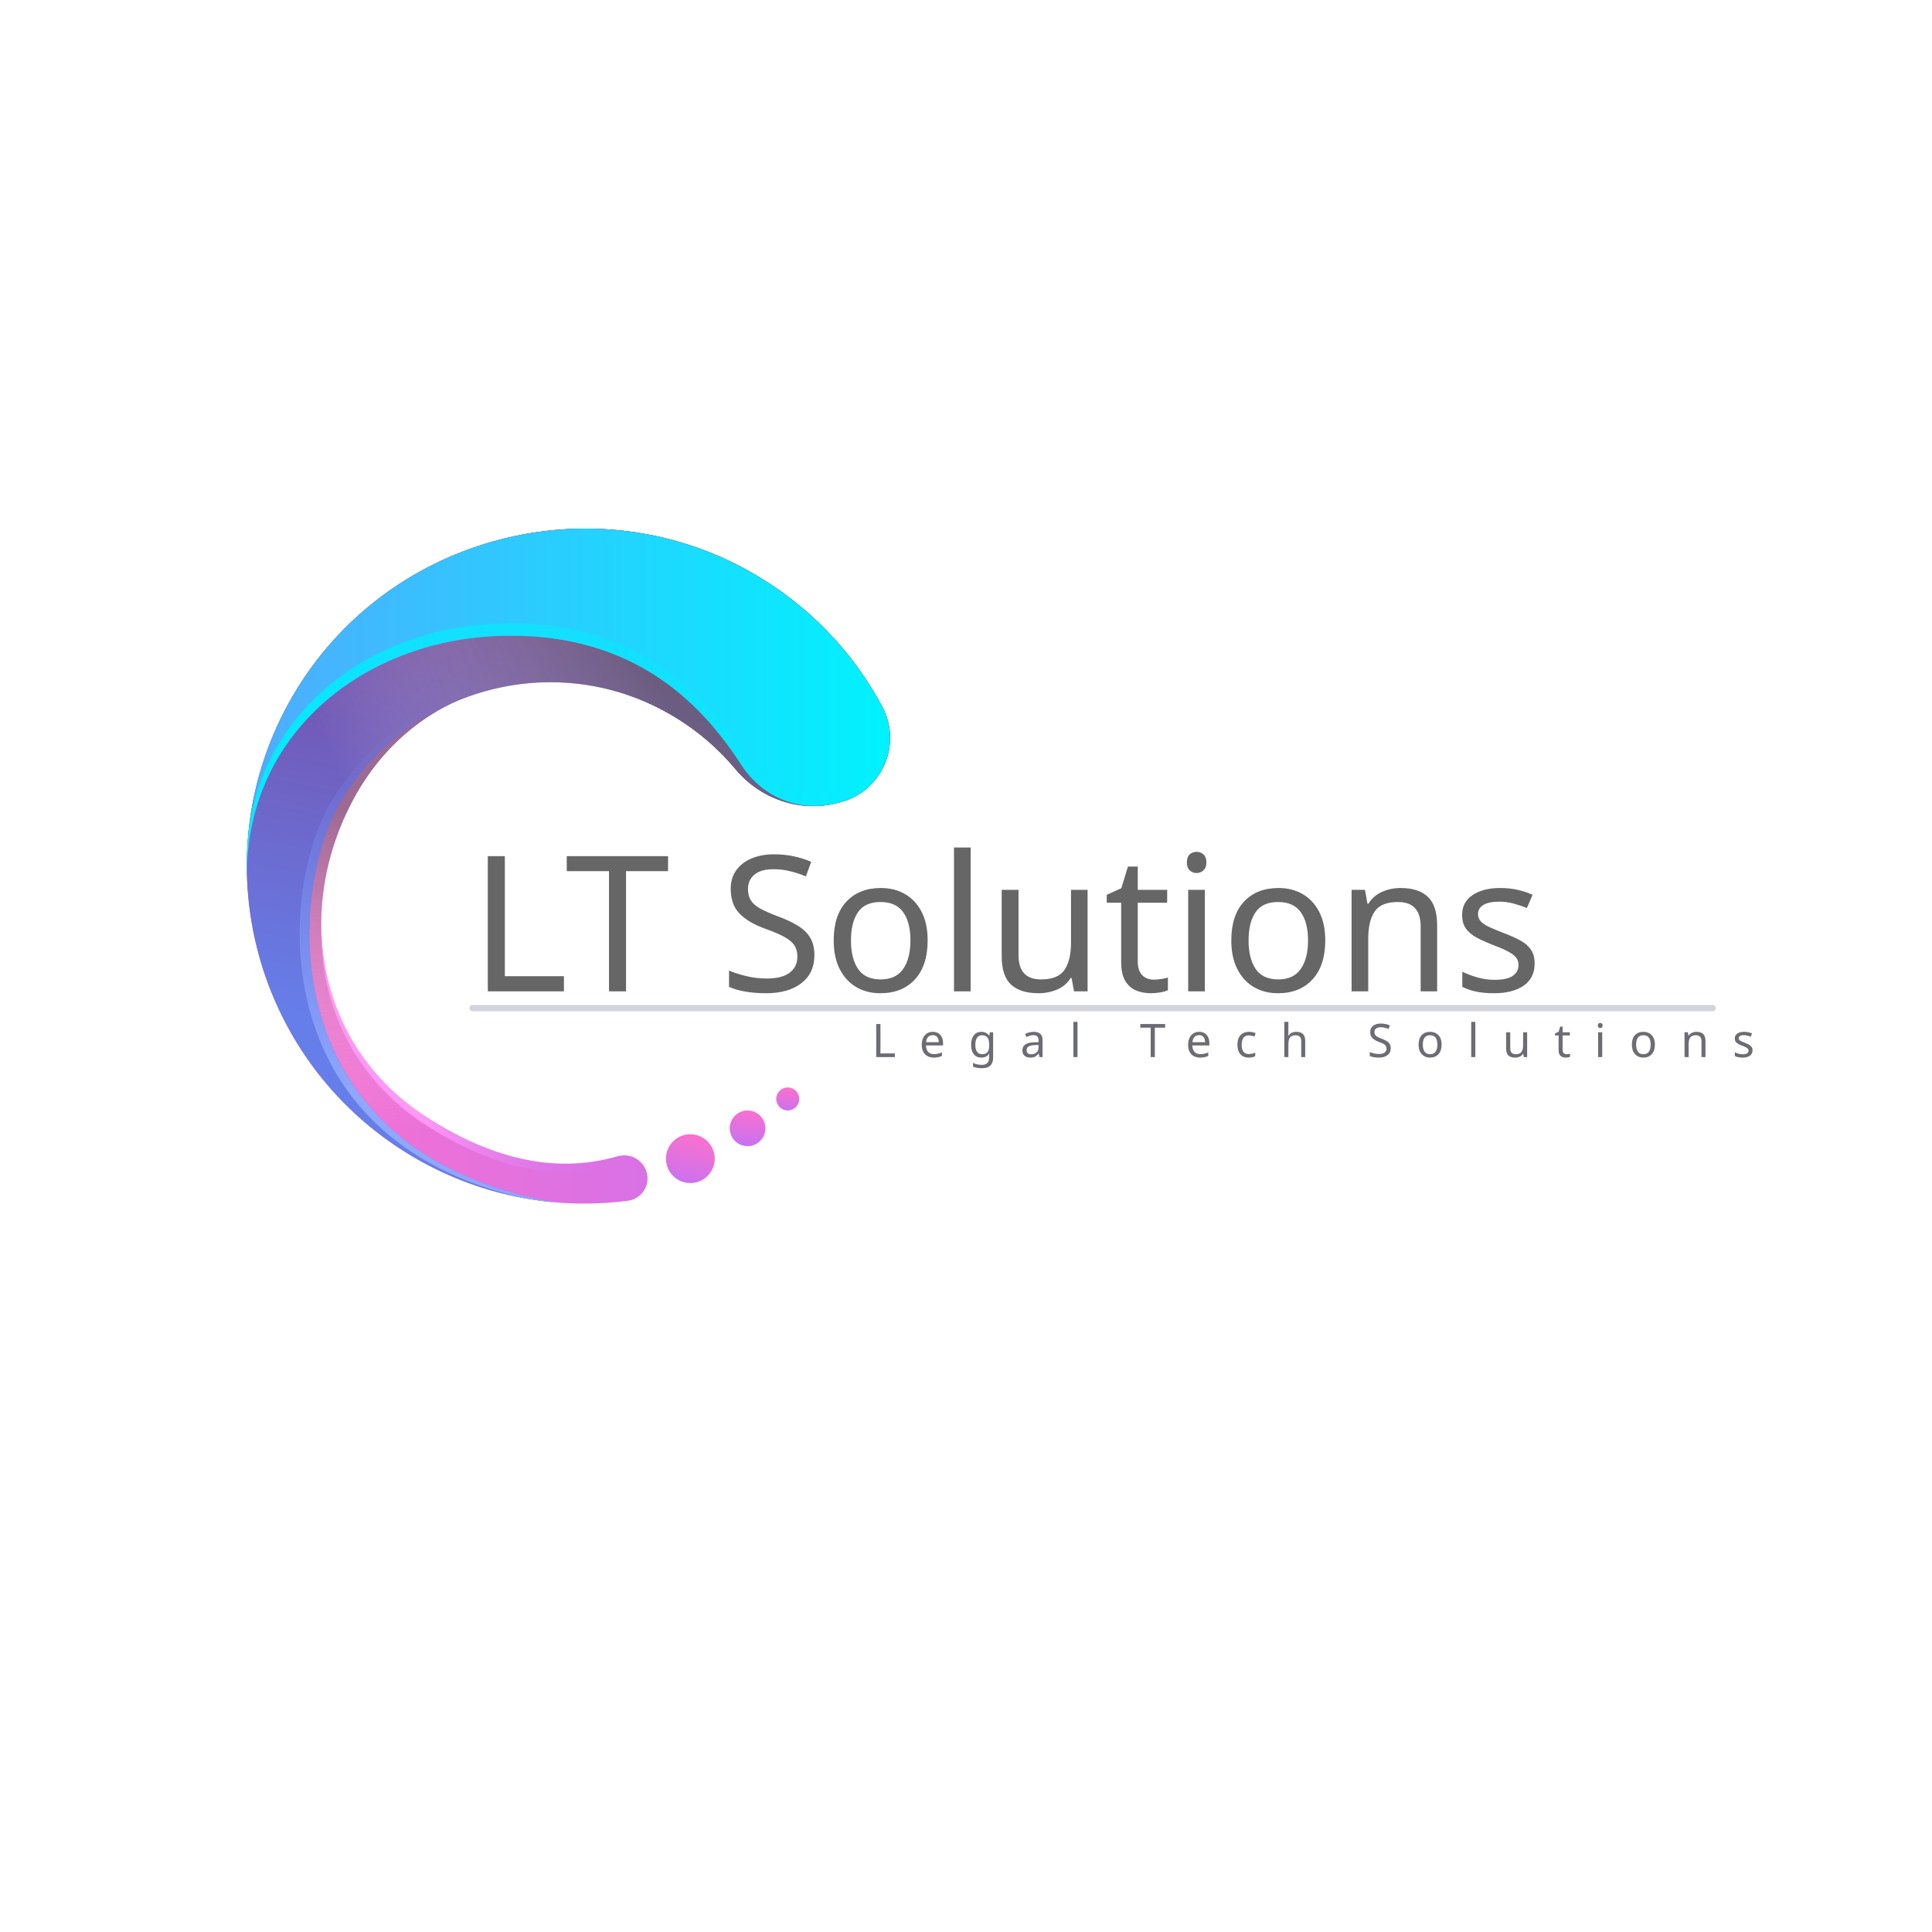
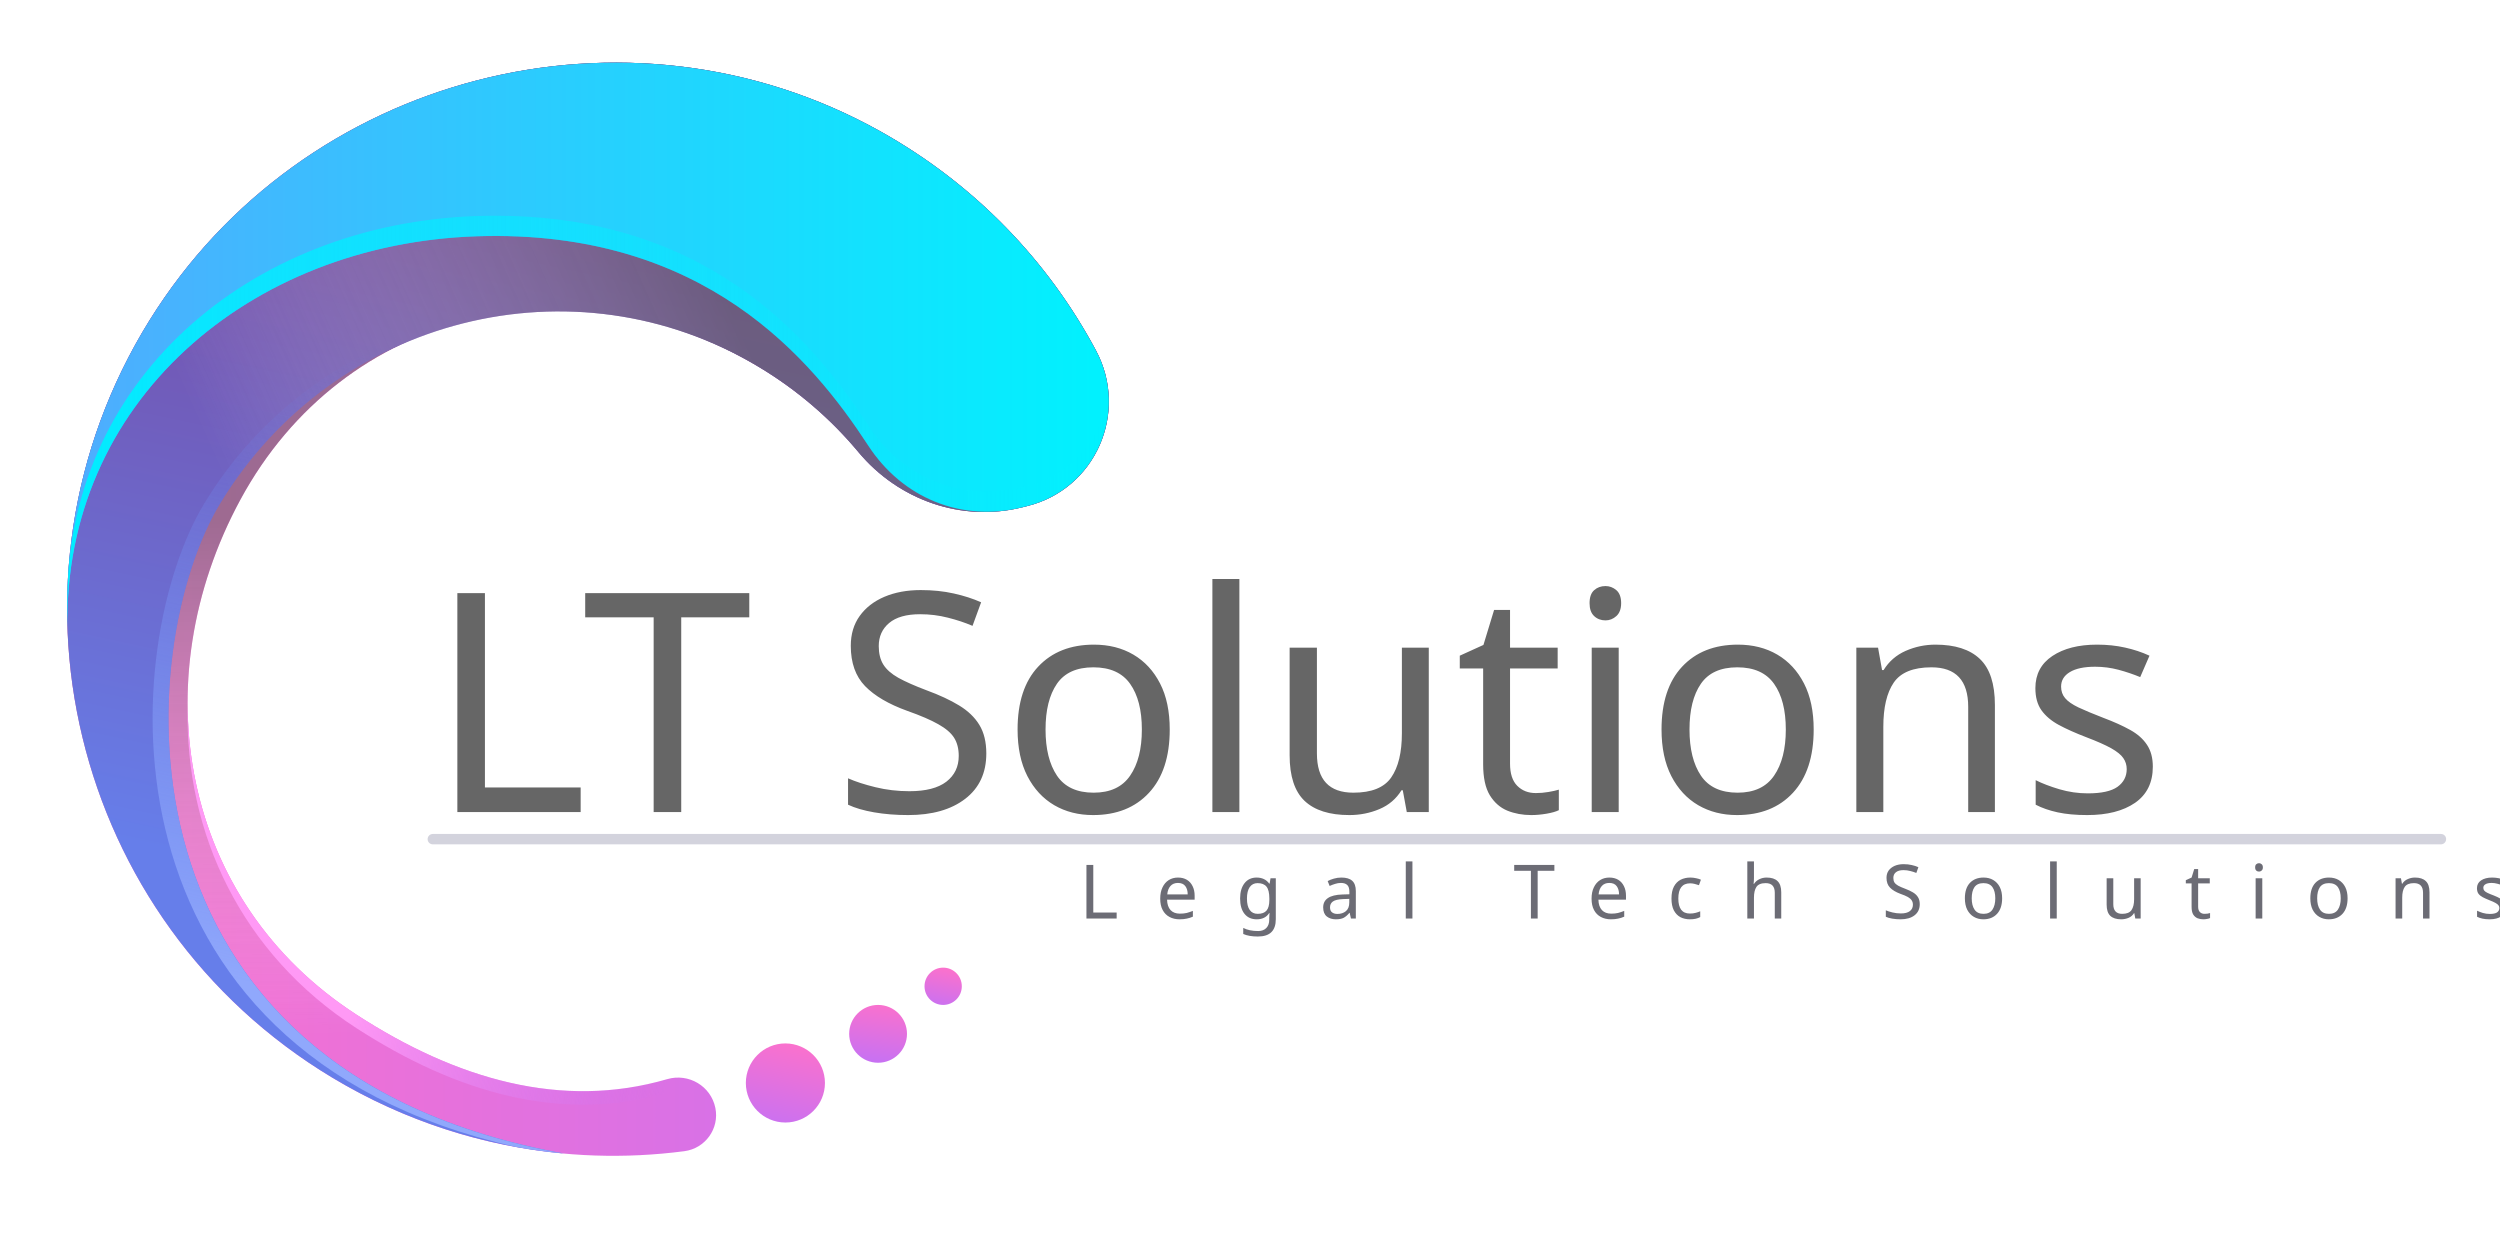
- <svg xmlns="http://www.w3.org/2000/svg" version="1.1" x="0px" y="0px" viewBox="0 0 500 500" style="enable-background:new 0 0 500 500;" xml:space="preserve">
+ <svg xmlns="http://www.w3.org/2000/svg" version="1.1" x="0px" y="0px" viewBox="0 0 399.48 199.74" style="enable-background:new 0 0 399.48 199.74;" xml:space="preserve">
  <style type="text/css">
	.st0{display:none;}
	.st1{display:inline;fill:url(#SVGID_1_);}
	.st2{display:none;opacity:0.4;fill:url(#SVGID_2_);}
	.st3{fill:url(#SVGID_3_);}
	.st4{opacity:0.6;fill:url(#SVGID_4_);}
	.st5{fill:url(#SVGID_5_);}
	.st6{opacity:0.6;fill:url(#SVGID_6_);}
	.st7{fill:url(#SVGID_7_);}
	.st8{fill:url(#SVGID_8_);}
	.st9{fill:url(#SVGID_9_);}
	.st10{fill:url(#SVGID_10_);}
	.st11{fill:url(#SVGID_11_);}
	.st12{fill:url(#SVGID_12_);}
	.st13{fill:url(#SVGID_13_);}
	.st14{display:none;fill:#54535B;}
	.st15{font-family:'AntipastoPro-DemiBold';}
	.st16{font-size:47.825px;}
	.st17{fill:#6C6C75;}
	.st18{font-family:'Poppins-Regular';}
	.st19{font-size:12px;}
	.st20{letter-spacing:6;}
	.st21{fill:#D3D3DD;}
	.st22{fill:#666666;}
	.st23{font-family:'MyriadPro-Regular';}
	.st24{font-size:49px;}
	.st25{display:inline;}
	.st26{fill:#9EB7C7;}
</style>
  <g id="BACKGROUND" class="st0">
-     <radialGradient id="SVGID_1_" cx="250" cy="250" r="279.988" gradientUnits="userSpaceOnUse">
+     <radialGradient id="SVGID_1_" cx="196.839" cy="123.194" r="279.988" gradientUnits="userSpaceOnUse">
      <stop offset="0" style="stop-color:#FBFBFB" />
      <stop offset="0.46" style="stop-color:#F9F8FA" />
      <stop offset="0.822" style="stop-color:#F3EEF7" />
      <stop offset="1" style="stop-color:#EEE6F5" />
    </radialGradient>
-     <rect class="st1" width="500" height="500" />
+     <rect x="-53.16" y="-126.81" class="st1" width="500" height="500" />
  </g>
  <g id="OBJECTS">
    <g>
-       <radialGradient id="SVGID_2_" cx="151.265" cy="314.786" r="89.852" gradientTransform="matrix(1 0 0 0.0683 0 313.9551)" gradientUnits="userSpaceOnUse">
+       <radialGradient id="SVGID_2_" cx="98.103" cy="187.98" r="89.852" gradientTransform="matrix(1 0 0 0.0683 0 195.8138)" gradientUnits="userSpaceOnUse">
        <stop offset="0.11" style="stop-color:#666666" />
        <stop offset="0.238" style="stop-color:#757575;stop-opacity:0.856" />
        <stop offset="0.484" style="stop-color:#9C9C9C;stop-opacity:0.579" />
        <stop offset="0.82" style="stop-color:#DBDBDB;stop-opacity:0.202" />
        <stop offset="0.999" style="stop-color:#FFFFFF;stop-opacity:0" />
      </radialGradient>
-       <ellipse class="st2" cx="151.26" cy="335.47" rx="94.85" ry="7.68" />
-       <linearGradient id="SVGID_3_" gradientUnits="userSpaceOnUse" x1="63.876" y1="224.157" x2="230.349" y2="224.157">
+       <ellipse class="st2" cx="98.1" cy="208.66" rx="94.85" ry="7.68" />
+       <linearGradient id="SVGID_3_" gradientUnits="userSpaceOnUse" x1="10.715" y1="97.35" x2="177.188" y2="97.35">
        <stop offset="0" style="stop-color:#FA71CD" />
        <stop offset="1" style="stop-color:#C471F5" />
      </linearGradient>
-       <path class="st3" d="M159.77,299.25c-16.81,4.9-33.66,0.05-49.64-10.3c-28.09-18.17-34.22-53.34-18.57-82.28    c16.5-30.51,53.23-39.05,82.93-21.19c6.17,3.71,11.47,8.32,15.84,13.56c6.4,7.68,16.48,11.24,26.17,8.83l0.83-0.21    c10.88-2.71,16.25-14.93,10.97-24.82c-7.6-14.23-19.26-26.54-34.48-35.05c-40.47-22.61-92.27-9.21-116.74,30.16    c-25.8,41.5-12.57,95.95,29.16,121.04c17.59,10.58,37.4,14.23,56.28,11.76c3.34-0.44,5.62-3.61,4.95-6.91l0,0    C166.76,300.34,163.2,298.25,159.77,299.25z" />
-       <linearGradient id="SVGID_4_" gradientUnits="userSpaceOnUse" x1="146.941" y1="198.435" x2="148.635" y2="291.273">
+       <path class="st3" d="M106.61,172.44c-16.81,4.9-33.66,0.05-49.64-10.3c-28.09-18.17-34.22-53.34-18.57-82.28    c16.5-30.51,53.23-39.05,82.93-21.19c6.17,3.71,11.47,8.32,15.84,13.56c6.4,7.68,16.48,11.24,26.17,8.83l0.83-0.21    c10.88-2.71,16.25-14.93,10.97-24.82c-7.6-14.23-19.26-26.54-34.48-35.05C100.19-1.62,48.39,11.78,23.92,51.15    c-25.8,41.5-12.57,95.95,29.16,121.04c17.59,10.58,37.4,14.23,56.28,11.76c3.34-0.44,5.62-3.61,4.95-6.91l0,0    C113.6,173.54,110.04,171.44,106.61,172.44z" />
+       <linearGradient id="SVGID_4_" gradientUnits="userSpaceOnUse" x1="93.78" y1="71.629" x2="95.474" y2="164.466">
        <stop offset="0.11" style="stop-color:#666666" />
        <stop offset="0.238" style="stop-color:#757575;stop-opacity:0.856" />
        <stop offset="0.484" style="stop-color:#9C9C9C;stop-opacity:0.579" />
        <stop offset="0.82" style="stop-color:#DBDBDB;stop-opacity:0.202" />
        <stop offset="0.999" style="stop-color:#FFFFFF;stop-opacity:0" />
      </linearGradient>
-       <path class="st4" d="M159.77,299.25c-16.81,4.9-33.66,0.05-49.64-10.3c-28.09-18.17-34.22-53.34-18.57-82.28    c16.5-30.51,53.23-39.05,82.93-21.19c6.17,3.71,11.47,8.32,15.84,13.56c6.4,7.68,16.48,11.24,26.17,8.83l0.83-0.21    c10.88-2.71,16.25-14.93,10.97-24.82c-7.6-14.23-19.26-26.54-34.48-35.05c-40.47-22.61-92.27-9.21-116.74,30.16    c-25.8,41.5-12.57,95.95,29.16,121.04c17.59,10.58,37.4,14.23,56.28,11.76c3.34-0.44,5.62-3.61,4.95-6.91l0,0    C166.76,300.34,163.2,298.25,159.77,299.25z" />
-       <linearGradient id="SVGID_5_" gradientUnits="userSpaceOnUse" x1="155.037" y1="166.816" x2="132.068" y2="274.009">
+       <path class="st4" d="M106.61,172.44c-16.81,4.9-33.66,0.05-49.64-10.3c-28.09-18.17-34.22-53.34-18.57-82.28    c16.5-30.51,53.23-39.05,82.93-21.19c6.17,3.71,11.47,8.32,15.84,13.56c6.4,7.68,16.48,11.24,26.17,8.83l0.83-0.21    c10.88-2.71,16.25-14.93,10.97-24.82c-7.6-14.23-19.26-26.54-34.48-35.05C100.19-1.62,48.39,11.78,23.92,51.15    c-25.8,41.5-12.57,95.95,29.16,121.04c17.59,10.58,37.4,14.23,56.28,11.76c3.34-0.44,5.62-3.61,4.95-6.91l0,0    C113.6,173.54,110.04,171.44,106.61,172.44z" />
+       <linearGradient id="SVGID_5_" gradientUnits="userSpaceOnUse" x1="101.876" y1="40.01" x2="78.906" y2="147.202">
        <stop offset="0" style="stop-color:#764BA2" />
        <stop offset="1" style="stop-color:#667EEA" />
      </linearGradient>
-       <path class="st5" d="M88.45,207.07c18.09-29.59,56.34-39.45,86.04-21.59c6.17,3.71,11.47,8.32,15.84,13.56    c6.4,7.68,16.48,11.24,26.17,8.83l0.83-0.21c10.88-2.71,16.25-14.93,10.97-24.82c-7.6-14.23-19.26-26.54-34.48-35.05    c-40.47-22.61-92.27-9.21-116.74,30.16c-25.8,41.5-12.57,95.95,29.16,121.04c11.66,7.01,24.29,10.96,36.99,12.12    C69.71,297.87,74.43,230.01,88.45,207.07z" />
-       <linearGradient id="SVGID_6_" gradientUnits="userSpaceOnUse" x1="191.927" y1="199.817" x2="104.849" y2="238.782">
+       <path class="st5" d="M35.29,80.27c18.09-29.59,56.34-39.45,86.04-21.59c6.17,3.71,11.47,8.32,15.84,13.56    c6.4,7.68,16.48,11.24,26.17,8.83l0.83-0.21c10.88-2.71,16.25-14.93,10.97-24.82c-7.6-14.23-19.26-26.54-34.48-35.05    C100.19-1.62,48.39,11.78,23.92,51.15c-25.8,41.5-12.57,95.95,29.16,121.04c11.66,7.01,24.29,10.96,36.99,12.12    C16.55,171.07,21.27,103.2,35.29,80.27z" />
+       <linearGradient id="SVGID_6_" gradientUnits="userSpaceOnUse" x1="138.766" y1="73.01" x2="51.688" y2="111.975">
        <stop offset="0.11" style="stop-color:#666666" />
        <stop offset="0.238" style="stop-color:#757575;stop-opacity:0.856" />
        <stop offset="0.484" style="stop-color:#9C9C9C;stop-opacity:0.579" />
        <stop offset="0.82" style="stop-color:#DBDBDB;stop-opacity:0.202" />
        <stop offset="0.999" style="stop-color:#FFFFFF;stop-opacity:0" />
      </linearGradient>
-       <path class="st6" d="M88.45,207.07c18.09-29.59,56.34-39.45,86.04-21.59c6.17,3.71,11.47,8.32,15.84,13.56    c6.4,7.68,16.48,11.24,26.17,8.83l0.83-0.21c10.88-2.71,16.25-14.93,10.97-24.82c-7.6-14.23-19.26-26.54-34.48-35.05    c-40.47-22.61-92.27-9.21-116.74,30.16c-25.8,41.5-12.57,95.95,29.16,121.04c11.66,7.01,24.29,10.96,36.99,12.12    C69.71,297.87,74.43,230.01,88.45,207.07z" />
-       <linearGradient id="SVGID_7_" gradientUnits="userSpaceOnUse" x1="63.883" y1="182.012" x2="230.343" y2="182.012">
+       <path class="st6" d="M35.29,80.27c18.09-29.59,56.34-39.45,86.04-21.59c6.17,3.71,11.47,8.32,15.84,13.56    c6.4,7.68,16.48,11.24,26.17,8.83l0.83-0.21c10.88-2.71,16.25-14.93,10.97-24.82c-7.6-14.23-19.26-26.54-34.48-35.05    C100.19-1.62,48.39,11.78,23.92,51.15c-25.8,41.5-12.57,95.95,29.16,121.04c11.66,7.01,24.29,10.96,36.99,12.12    C16.55,171.07,21.27,103.2,35.29,80.27z" />
+       <linearGradient id="SVGID_7_" gradientUnits="userSpaceOnUse" x1="10.721" y1="55.205" x2="177.181" y2="55.205">
        <stop offset="0" style="stop-color:#4FACFE" />
        <stop offset="1" style="stop-color:#00F2FE" />
      </linearGradient>
-       <path class="st7" d="M129.37,164.56c36.39-1.18,53.59,19.75,62.53,33.45c5.46,8.37,14.89,12.27,24.59,9.86l0.83-0.21    c10.88-2.71,16.25-14.93,10.97-24.82c-7.6-14.23-19.26-26.54-34.48-35.05c-40.47-22.61-92.27-9.21-116.74,30.16    c-9.55,15.36-13.74,32.49-13.13,49.25C63.25,191.08,92.98,165.74,129.37,164.56z" />
-       <linearGradient id="SVGID_8_" gradientUnits="userSpaceOnUse" x1="63.892" y1="194.239" x2="230.338" y2="194.239">
+       <path class="st7" d="M76.21,37.75c36.39-1.18,53.59,19.75,62.53,33.45c5.46,8.37,14.89,12.27,24.59,9.86l0.83-0.21    c10.88-2.71,16.25-14.93,10.97-24.82c-7.6-14.23-19.26-26.54-34.48-35.05C100.18-1.62,48.38,11.78,23.91,51.15    c-9.55,15.36-13.74,32.49-13.13,49.25C10.08,64.27,39.82,38.93,76.21,37.75z" />
+       <linearGradient id="SVGID_8_" gradientUnits="userSpaceOnUse" x1="10.731" y1="67.433" x2="177.177" y2="67.433">
        <stop offset="0" style="stop-color:#00EDFF" />
        <stop offset="1" style="stop-color:#00F2FE;stop-opacity:0" />
      </linearGradient>
-       <path class="st8" d="M217.32,204.43l-0.83,0.21c-9.7,2.41-19.13-1.48-24.59-9.86c-8.94-13.7-26.14-34.63-62.53-33.45    c-36.4,1.18-66.13,26.52-65.43,62.65c-0.02-0.52-0.02-1.04-0.03-1.56c-0.03,1.6-0.03,3.2,0.03,4.8    c-0.69-36.13,29.04-61.47,65.43-62.65c36.39-1.18,53.59,19.75,62.53,33.45c5.46,8.37,14.89,12.27,24.59,9.86l0.83-0.21    c8.56-2.13,13.71-10.16,12.94-18.31C229.6,196.3,224.74,202.58,217.32,204.43z" />
-       <linearGradient id="SVGID_9_" gradientUnits="userSpaceOnUse" x1="180.012" y1="293.708" x2="176.817" y2="308.243">
+       <path class="st8" d="M164.16,77.62l-0.83,0.21c-9.7,2.41-19.13-1.48-24.59-9.86c-8.94-13.7-26.14-34.63-62.53-33.45    c-36.4,1.18-66.13,26.52-65.43,62.65c-0.02-0.52-0.02-1.04-0.03-1.56c-0.03,1.6-0.03,3.2,0.03,4.8    c-0.69-36.13,29.04-61.47,65.43-62.65c36.39-1.18,53.59,19.75,62.53,33.45c5.46,8.37,14.89,12.27,24.59,9.86l0.83-0.21    c8.56-2.13,13.71-10.16,12.94-18.31C176.44,69.5,171.58,75.77,164.16,77.62z" />
+       <linearGradient id="SVGID_9_" gradientUnits="userSpaceOnUse" x1="126.85" y1="166.902" x2="123.656" y2="181.436">
        <stop offset="0" style="stop-color:#FA71CD" />
        <stop offset="1" style="stop-color:#C471F5" />
      </linearGradient>
-       <path class="st9" d="M184.98,299.86c0,3.49-2.83,6.32-6.32,6.32s-6.32-2.83-6.32-6.32s2.83-6.32,6.32-6.32    S184.98,296.37,184.98,299.86z" />
+       <path class="st9" d="M131.82,173.05c0,3.49-2.83,6.32-6.32,6.32c-3.49,0-6.32-2.83-6.32-6.32s2.83-6.32,6.32-6.32    C128.99,166.74,131.82,169.57,131.82,173.05z" />
      <g>
-         <linearGradient id="SVGID_10_" gradientUnits="userSpaceOnUse" x1="111.541" y1="271.42" x2="163.289" y2="279.218">
+         <linearGradient id="SVGID_10_" gradientUnits="userSpaceOnUse" x1="58.38" y1="144.613" x2="110.127" y2="152.411">
          <stop offset="0" style="stop-color:#FF99F5" />
          <stop offset="0.992" style="stop-color:#C471F5;stop-opacity:0" />
        </linearGradient>
-         <path class="st10" d="M159.77,299.25c-16.81,4.9-33.66,0.05-49.64-10.3c-17.78-11.5-26.75-29.82-26.98-49.05     c-0.44,20.02,8.53,39.28,26.98,51.21c15.99,10.34,32.83,15.2,49.64,10.3c3.43-1,6.99,1.09,7.7,4.6c0,0.02,0.01,0.05,0.01,0.07     c0.14-0.72,0.14-1.47-0.01-2.23C166.76,300.34,163.2,298.25,159.77,299.25z" />
+         <path class="st10" d="M106.61,172.44c-16.81,4.9-33.66,0.05-49.64-10.3c-17.78-11.5-26.75-29.82-26.98-49.05     c-0.44,20.02,8.53,39.28,26.98,51.21c15.99,10.34,32.83,15.2,49.64,10.3c3.43-1,6.99,1.09,7.7,4.6c0,0.02,0.01,0.05,0.01,0.07     c0.14-0.72,0.14-1.47-0.01-2.23C113.6,173.54,110.04,171.44,106.61,172.44z" />
      </g>
-       <linearGradient id="SVGID_11_" gradientUnits="userSpaceOnUse" x1="194.097" y1="287.189" x2="192.819" y2="297.092">
+       <linearGradient id="SVGID_11_" gradientUnits="userSpaceOnUse" x1="140.936" y1="160.383" x2="139.658" y2="170.285">
        <stop offset="0" style="stop-color:#FA71CD" />
        <stop offset="1" style="stop-color:#C471F5" />
      </linearGradient>
-       <path class="st11" d="M198.09,292.01c0,2.55-2.07,4.62-4.62,4.62c-2.55,0-4.62-2.07-4.62-4.62s2.07-4.62,4.62-4.62    C196.03,287.39,198.09,289.46,198.09,292.01z" />
-       <linearGradient id="SVGID_12_" gradientUnits="userSpaceOnUse" x1="204.388" y1="281.755" x2="203.11" y2="288.304">
+       <path class="st11" d="M144.93,165.2c0,2.55-2.07,4.62-4.62,4.62c-2.55,0-4.62-2.07-4.62-4.62c0-2.55,2.07-4.62,4.62-4.62    C142.86,160.58,144.93,162.65,144.93,165.2z" />
+       <linearGradient id="SVGID_12_" gradientUnits="userSpaceOnUse" x1="151.227" y1="154.949" x2="149.949" y2="161.498">
        <stop offset="0" style="stop-color:#FA71CD" />
        <stop offset="1" style="stop-color:#C471F5" />
      </linearGradient>
-       <circle class="st12" cx="203.87" cy="284.41" r="2.98" />
+       <circle class="st12" cx="150.71" cy="157.6" r="2.98" />
      <g>
-         <linearGradient id="SVGID_13_" gradientUnits="userSpaceOnUse" x1="106.803" y1="287.109" x2="130.011" y2="187.273">
+         <linearGradient id="SVGID_13_" gradientUnits="userSpaceOnUse" x1="53.642" y1="160.303" x2="76.85" y2="60.466">
          <stop offset="0" style="stop-color:#90A8FC" />
          <stop offset="1" style="stop-color:#667EEA;stop-opacity:0" />
        </linearGradient>
-         <path class="st13" d="M88.45,207.07c11.71-19.16,31.87-30.03,52.69-30.48c-21.7-0.42-43.04,10.54-55.22,30.48     c-13.69,22.39-18.49,87.59,49.68,103c2.54,0.46,5.09,0.81,7.64,1.05C69.71,297.87,74.43,230.01,88.45,207.07z" />
+         <path class="st13" d="M35.29,80.27C47,61.11,67.16,50.24,87.97,49.79c-21.7-0.42-43.04,10.54-55.22,30.48     c-13.69,22.39-18.49,87.59,49.68,103c2.54,0.46,5.09,0.81,7.64,1.05C16.55,171.07,21.27,103.2,35.29,80.27z" />
      </g>
    </g>
    <g>
-       <text transform="matrix(1 0 0 1 116.7369 255.691)" class="st14 st15 st16">COMPANY NAME</text>
+       <text transform="matrix(1 0 0 1 63.5756 128.8845)" class="st14 st15 st16">COMPANY NAME</text>
      <g>
-         <text transform="matrix(1 0 0 1 225.6096 273.5799)" class="st17 st18 st19 st20">Legal Tech Solutions</text>
+         <text transform="matrix(1 0 0 1 172.4483 146.7734)" class="st17 st18 st19 st20">Legal Tech Solutions</text>
      </g>
-       <path class="st21" d="M443.21,260.06H122.32c-0.46,0-0.83,0.37-0.83,0.83l0,0c0,0.46,0.37,0.83,0.83,0.83h320.88    c0.46,0,0.83-0.37,0.83-0.83l0,0C444.04,260.43,443.67,260.06,443.21,260.06z" />
+       <path class="st21" d="M390.05,133.26H69.16c-0.46,0-0.83,0.37-0.83,0.83l0,0c0,0.46,0.37,0.83,0.83,0.83h320.88    c0.46,0,0.83-0.37,0.83-0.83l0,0C390.88,133.63,390.51,133.26,390.05,133.26z" />
    </g>
-     <text transform="matrix(1 0 0 1 121.4926 256.564)" class="st22 st23 st24">LT Solutions</text>
+     <text transform="matrix(1 0 0 1 68.3313 129.7575)" class="st22 st23 st24">LT Solutions</text>
  </g>
  <g id="DESIGNED_BY_FREEPIK" class="st0">
    <g class="st25">
      <g>
        <g id="XMLID_1_">
          <g id="XMLID_520_">
-             <path id="XMLID_528_" class="st26" d="M260.1,465.47c-0.43,0.44-0.8,0.93-1.11,1.45l-0.47-0.24c-0.07-0.3-0.35-0.5-0.66-0.47       c-0.33,0.04-0.57,0.34-0.53,0.67c0.04,0.33,0.34,0.57,0.67,0.53c0.07-0.01,0.13-0.03,0.18-0.05l0.45,0.23       c-0.25,0.55-0.43,1.14-0.54,1.74l0.75,0.13c0.23-1.31,0.85-2.51,1.79-3.47L260.1,465.47z" />
-             <path id="XMLID_527_" class="st26" d="M265.59,463.16c-0.17,0-0.34,0.01-0.51,0.02l-0.07-0.63c0.19-0.15,0.3-0.39,0.27-0.64       c-0.05-0.39-0.4-0.67-0.8-0.63c-0.39,0.05-0.67,0.4-0.63,0.8c0.03,0.25,0.19,0.46,0.4,0.56l0.07,0.62       c-0.71,0.12-1.4,0.33-2.06,0.65l0.33,0.68c0.93-0.45,1.94-0.67,3-0.67c0.5,0,0.99,0.05,1.48,0.16l0.16-0.74       C266.69,463.22,266.14,463.16,265.59,463.16z" />
-             <path id="XMLID_526_" class="st26" d="M272.19,465.71c0.33-0.04,0.57-0.34,0.53-0.67c-0.04-0.33-0.34-0.57-0.67-0.53       c-0.31,0.04-0.54,0.3-0.53,0.61l-0.42,0.36c-0.42-0.43-0.89-0.81-1.41-1.14l-0.4,0.64c1.13,0.71,2.02,1.73,2.56,2.93l0.69-0.31       c-0.25-0.55-0.57-1.07-0.94-1.55l0.4-0.35C272.06,465.72,272.13,465.72,272.19,465.71z" />
-             <path id="XMLID_525_" class="st26" d="M265.04,473.37c-0.39,0.02-0.77,0.03-1.16,0.03c-0.88,0-1.73-0.06-2.48-0.18       c-0.39-0.06-0.85-0.15-1.27-0.29c1.05,1.86,3.07,3.13,5.39,3.13c2.86,0,5.26-1.92,5.95-4.5c-0.68,0.45-1.51,0.83-2.46,1.12       C267.84,473.05,266.46,473.29,265.04,473.37z" />
-             <path id="XMLID_521_" class="st26" d="M265.59,464.68c-3.35,0-6.08,2.67-6.08,5.94c0,0.43,0.05,0.85,0.14,1.26       c0.67,0.48,2.71,0.89,5.35,0.73c2.88-0.17,5.3-0.96,6.67-2.16c-0.01-0.19-0.02-0.39-0.05-0.58       C271.24,466.91,268.65,464.68,265.59,464.68z M263.43,471.19c-1.02,0-1.85-0.83-1.85-1.85c0-1.02,0.83-1.85,1.85-1.85       c1.02,0,1.85,0.83,1.85,1.85C265.28,470.36,264.45,471.19,263.43,471.19z M268.17,470.29c-0.75,0-1.36-0.61-1.36-1.36       s0.61-1.36,1.36-1.36c0.75,0,1.36,0.61,1.36,1.36S268.92,470.29,268.17,470.29z" />
+             <path id="XMLID_528_" class="st26" d="M206.94,338.66c-0.43,0.44-0.8,0.93-1.11,1.45l-0.47-0.24c-0.07-0.3-0.35-0.5-0.66-0.47       c-0.33,0.04-0.57,0.34-0.53,0.67c0.04,0.33,0.34,0.57,0.67,0.53c0.07-0.01,0.13-0.03,0.18-0.05l0.45,0.23       c-0.25,0.55-0.43,1.14-0.54,1.74l0.75,0.13c0.23-1.31,0.85-2.51,1.79-3.47L206.94,338.66z" />
+             <path id="XMLID_527_" class="st26" d="M212.43,336.36c-0.17,0-0.34,0.01-0.51,0.02l-0.07-0.63c0.19-0.15,0.3-0.39,0.27-0.64       c-0.05-0.39-0.4-0.67-0.8-0.63c-0.39,0.05-0.67,0.4-0.63,0.8c0.03,0.25,0.19,0.46,0.4,0.56l0.07,0.62       c-0.71,0.12-1.4,0.33-2.06,0.65l0.33,0.68c0.93-0.45,1.94-0.67,3-0.67c0.5,0,0.99,0.05,1.48,0.16l0.16-0.74       C213.53,336.42,212.98,336.36,212.43,336.36z" />
+             <path id="XMLID_526_" class="st26" d="M219.03,338.9c0.33-0.04,0.57-0.34,0.53-0.67c-0.04-0.33-0.34-0.57-0.67-0.53       c-0.31,0.04-0.54,0.3-0.53,0.61l-0.42,0.36c-0.42-0.43-0.89-0.81-1.41-1.14l-0.4,0.64c1.13,0.71,2.02,1.73,2.56,2.93l0.69-0.31       c-0.25-0.55-0.57-1.07-0.94-1.55l0.4-0.35C218.9,338.91,218.97,338.91,219.03,338.9z" />
+             <path id="XMLID_525_" class="st26" d="M211.88,346.57c-0.39,0.02-0.77,0.03-1.16,0.03c-0.88,0-1.73-0.06-2.48-0.18       c-0.39-0.06-0.85-0.15-1.27-0.29c1.05,1.86,3.07,3.13,5.39,3.13c2.86,0,5.26-1.92,5.95-4.5c-0.68,0.45-1.51,0.83-2.46,1.12       C214.68,346.24,213.3,346.48,211.88,346.57z" />
+             <path id="XMLID_521_" class="st26" d="M212.43,337.87c-3.35,0-6.08,2.67-6.08,5.94c0,0.43,0.05,0.85,0.14,1.26       c0.67,0.48,2.71,0.89,5.35,0.73c2.88-0.17,5.3-0.96,6.67-2.16c-0.01-0.2-0.02-0.39-0.05-0.58       C218.08,340.11,215.49,337.87,212.43,337.87z M210.27,344.39c-1.02,0-1.85-0.83-1.85-1.85c0-1.02,0.83-1.85,1.85-1.85       c1.02,0,1.85,0.83,1.85,1.85C212.12,343.56,211.29,344.39,210.27,344.39z M215.01,343.48c-0.75,0-1.36-0.61-1.36-1.36       s0.61-1.36,1.36-1.36c0.75,0,1.36,0.61,1.36,1.36S215.76,343.48,215.01,343.48z" />
          </g>
-           <path id="XMLID_518_" class="st26" d="M281.6,466.55c-0.29-0.12-0.81-0.31-1.38-0.24c-0.55,0.07-0.84,0.34-0.84,1.01v0.87h2.23      v1.72h-2.23v5.45h-1.93v-5.45h-1.34v-1.72h1.34v-0.89c0-1.68,0.9-2.78,2.57-2.78c0.64,0,1.16,0.12,1.59,0.31L281.6,466.55z" />
-           <path id="XMLID_516_" class="st26" d="M286.3,469.88c-0.18-0.03-0.36-0.05-0.53-0.05c-0.9,0-1.51,0.55-1.51,1.61v3.91h-1.93      v-7.17h1.87v0.78c0.45-0.67,1.14-0.98,2.02-0.98c0.41,0,0.85,0.13,1.09,0.34L286.3,469.88z" />
-           <path id="XMLID_513_" class="st26" d="M293.97,471.76c0,0.22-0.01,0.49-0.04,0.65h-5.08c0.21,1.04,0.93,1.49,1.84,1.49      c0.62,0,1.3-0.25,1.81-0.69l1.13,1.24c-0.81,0.75-1.85,1.09-3.06,1.09c-2.2,0-3.72-1.5-3.72-3.75c0-2.26,1.48-3.8,3.63-3.8      C292.54,467.99,293.96,469.52,293.97,471.76z M288.85,471.09h3.18c-0.18-0.92-0.73-1.44-1.56-1.44      C289.55,469.65,289.02,470.2,288.85,471.09z" />
-           <path id="XMLID_510_" class="st26" d="M301.62,471.76c0,0.22-0.01,0.49-0.04,0.65h-5.08c0.21,1.04,0.93,1.49,1.84,1.49      c0.62,0,1.3-0.25,1.81-0.69l1.13,1.24c-0.81,0.75-1.85,1.09-3.06,1.09c-2.2,0-3.72-1.5-3.72-3.75c0-2.26,1.48-3.8,3.63-3.8      C300.2,467.99,301.61,469.52,301.62,471.76z M296.5,471.09h3.18c-0.18-0.92-0.73-1.44-1.56-1.44      C297.21,469.65,296.67,470.2,296.5,471.09z" />
-           <path id="XMLID_507_" class="st26" d="M309.96,471.76c0,2.15-1.49,3.77-3.47,3.77c-0.96,0-1.64-0.38-2.11-0.93v3.71h-1.92      v-10.13h1.89v0.79c0.47-0.58,1.15-0.98,2.14-0.98C308.47,467.99,309.96,469.61,309.96,471.76z M304.29,471.76      c0,1.13,0.75,1.98,1.84,1.98c1.14,0,1.85-0.88,1.85-1.98c0-1.1-0.71-1.98-1.85-1.98C305.03,469.79,304.29,470.63,304.29,471.76z      " />
-           <path id="XMLID_504_" class="st26" d="M313.07,465.84c0,0.7-0.54,1.23-1.24,1.23c-0.7,0-1.23-0.53-1.23-1.23      c0-0.7,0.53-1.24,1.23-1.24C312.53,464.59,313.07,465.14,313.07,465.84z M312.81,475.35h-1.93v-7.17h1.93V475.35z" />
-           <path id="XMLID_502_" class="st26" d="M316.03,470.74l2.7-2.55h2.37l-3.48,3.38l3.5,3.8h-2.38l-2.72-2.9v2.9h-1.93V464.7h1.93      V470.74z" />
+           <path id="XMLID_518_" class="st26" d="M228.43,339.74c-0.29-0.12-0.81-0.31-1.38-0.24c-0.55,0.07-0.84,0.34-0.84,1.01v0.87h2.23      v1.72h-2.23v5.45h-1.93v-5.45h-1.34v-1.72h1.34v-0.89c0-1.68,0.9-2.78,2.57-2.78c0.64,0,1.16,0.12,1.59,0.31L228.43,339.74z" />
+           <path id="XMLID_516_" class="st26" d="M233.14,343.07c-0.18-0.03-0.36-0.05-0.53-0.05c-0.9,0-1.51,0.55-1.51,1.61v3.91h-1.93      v-7.17h1.87v0.78c0.45-0.67,1.14-0.98,2.02-0.98c0.41,0,0.85,0.13,1.09,0.34L233.14,343.07z" />
+           <path id="XMLID_513_" class="st26" d="M240.8,344.95c0,0.22-0.01,0.49-0.04,0.65h-5.08c0.21,1.04,0.93,1.49,1.84,1.49      c0.62,0,1.3-0.25,1.81-0.69l1.13,1.24c-0.81,0.75-1.85,1.09-3.06,1.09c-2.2,0-3.72-1.5-3.72-3.75c0-2.26,1.48-3.8,3.63-3.8      C239.38,341.18,240.8,342.72,240.8,344.95z M235.69,344.28h3.18c-0.18-0.92-0.73-1.44-1.56-1.44      C236.39,342.85,235.86,343.4,235.69,344.28z" />
+           <path id="XMLID_510_" class="st26" d="M248.46,344.95c0,0.22-0.01,0.49-0.04,0.65h-5.08c0.21,1.04,0.93,1.49,1.84,1.49      c0.62,0,1.3-0.25,1.81-0.69l1.13,1.24c-0.81,0.75-1.85,1.09-3.06,1.09c-2.2,0-3.72-1.5-3.72-3.75c0-2.26,1.48-3.8,3.63-3.8      C247.04,341.18,248.45,342.72,248.46,344.95z M243.34,344.28h3.18c-0.18-0.92-0.73-1.44-1.56-1.44      C244.05,342.85,243.51,343.4,243.34,344.28z" />
+           <path id="XMLID_507_" class="st26" d="M256.8,344.96c0,2.15-1.49,3.77-3.47,3.77c-0.96,0-1.64-0.38-2.11-0.93v3.71h-1.92v-10.13      h1.89v0.79c0.47-0.58,1.15-0.98,2.14-0.98C255.31,341.18,256.8,342.8,256.8,344.96z M251.13,344.96c0,1.13,0.75,1.98,1.84,1.98      c1.14,0,1.85-0.88,1.85-1.98c0-1.1-0.71-1.98-1.85-1.98C251.87,342.98,251.13,343.83,251.13,344.96z" />
+           <path id="XMLID_504_" class="st26" d="M259.91,339.03c0,0.7-0.54,1.23-1.24,1.23c-0.7,0-1.23-0.53-1.23-1.23      c0-0.7,0.53-1.24,1.23-1.24C259.37,337.79,259.91,338.33,259.91,339.03z M259.65,348.55h-1.93v-7.17h1.93V348.55z" />
+           <path id="XMLID_502_" class="st26" d="M262.87,343.93l2.7-2.55h2.37l-3.48,3.38l3.5,3.8h-2.38l-2.72-2.9v2.9h-1.93v-10.66h1.93      V343.93z" />
        </g>
        <g>
-           <path class="st26" d="M184.41,475.29v-1.05c-0.53,0.72-1.39,1.23-2.39,1.23c-1.85,0-3.15-1.41-3.15-3.71      c0-2.26,1.29-3.72,3.15-3.72c0.95,0,1.82,0.47,2.39,1.25v-3.76h1.1v9.77H184.41z M184.41,473.37v-3.21      c-0.4-0.62-1.24-1.14-2.12-1.14c-1.42,0-2.27,1.17-2.27,2.74c0,1.57,0.85,2.72,2.27,2.72      C183.17,474.48,184.02,473.99,184.41,473.37z" />
-           <path class="st26" d="M186.93,471.74c0-2.05,1.46-3.71,3.49-3.71c2.14,0,3.4,1.67,3.4,3.79v0.28h-5.73      c0.09,1.33,1.03,2.45,2.55,2.45c0.81,0,1.63-0.32,2.18-0.89l0.53,0.72c-0.7,0.7-1.65,1.08-2.81,1.08      C188.44,475.46,186.93,473.96,186.93,471.74z M190.4,468.95c-1.51,0-2.26,1.27-2.31,2.36h4.64      C192.72,470.25,192.01,468.95,190.4,468.95z" />
-           <path class="st26" d="M194.61,474.35l0.57-0.79c0.47,0.54,1.36,1.01,2.33,1.01c1.08,0,1.67-0.51,1.67-1.22      c0-1.71-4.38-0.66-4.38-3.28c0-1.1,0.95-2.04,2.64-2.04c1.2,0,2.05,0.45,2.62,1.03l-0.51,0.76c-0.42-0.51-1.2-0.89-2.11-0.89      c-0.97,0-1.57,0.48-1.57,1.11c0,1.55,4.38,0.53,4.38,3.28c0,1.19-0.95,2.14-2.78,2.14      C196.31,475.46,195.32,475.11,194.61,474.35z" />
-           <path class="st26" d="M201.48,466.47c0-0.41,0.34-0.75,0.73-0.75c0.41,0,0.75,0.34,0.75,0.75c0,0.41-0.34,0.73-0.75,0.73      C201.81,467.2,201.48,466.88,201.48,466.47z M201.67,475.29v-7.07h1.1v7.07H201.67z" />
-           <path class="st26" d="M204.58,477.11l0.56-0.82c0.59,0.7,1.29,0.97,2.3,0.97c1.17,0,2.27-0.57,2.27-2.12v-1.01      c-0.51,0.72-1.38,1.26-2.37,1.26c-1.85,0-3.15-1.38-3.15-3.66c0-2.27,1.29-3.68,3.15-3.68c0.95,0,1.8,0.47,2.37,1.25v-1.07h1.1      v6.87c0,2.34-1.64,3.08-3.37,3.08C206.24,478.16,205.42,477.93,204.58,477.11z M209.71,473.25v-3.09      c-0.38-0.62-1.23-1.14-2.11-1.14c-1.42,0-2.27,1.13-2.27,2.7c0,1.55,0.85,2.7,2.27,2.7      C208.48,474.41,209.33,473.87,209.71,473.25z" />
-           <path class="st26" d="M217.41,475.29v-4.63c0-1.24-0.63-1.64-1.58-1.64c-0.86,0-1.68,0.53-2.09,1.1v5.17h-1.1v-7.07h1.1v1.03      c0.5-0.59,1.46-1.2,2.52-1.2c1.48,0,2.26,0.75,2.26,2.29v4.97H217.41z" />
-           <path class="st26" d="M219.93,471.74c0-2.05,1.46-3.71,3.49-3.71c2.14,0,3.4,1.67,3.4,3.79v0.28h-5.73      c0.09,1.33,1.03,2.45,2.55,2.45c0.81,0,1.63-0.32,2.18-0.89l0.53,0.72c-0.7,0.7-1.66,1.08-2.81,1.08      C221.44,475.46,219.93,473.96,219.93,471.74z M223.4,468.95c-1.51,0-2.26,1.27-2.31,2.36h4.64      C225.72,470.25,225.02,468.95,223.4,468.95z" />
-           <path class="st26" d="M233.35,475.29v-1.05c-0.53,0.72-1.39,1.23-2.39,1.23c-1.85,0-3.15-1.41-3.15-3.71      c0-2.26,1.29-3.72,3.15-3.72c0.95,0,1.82,0.47,2.39,1.25v-3.76h1.1v9.77H233.35z M233.35,473.37v-3.21      c-0.4-0.62-1.25-1.14-2.12-1.14c-1.42,0-2.27,1.17-2.27,2.74c0,1.57,0.85,2.72,2.27,2.72      C232.1,474.48,232.95,473.99,233.35,473.37z" />
-           <path class="st26" d="M239.69,475.29v-9.77h1.1v3.76c0.57-0.78,1.42-1.25,2.39-1.25c1.85,0,3.15,1.46,3.15,3.72      c0,2.3-1.3,3.71-3.15,3.71c-1,0-1.86-0.51-2.39-1.23v1.05H239.69z M242.9,474.48c1.44,0,2.29-1.16,2.29-2.72      c0-1.57-0.85-2.74-2.29-2.74c-0.86,0-1.73,0.53-2.11,1.14v3.21C241.17,473.99,242.04,474.48,242.9,474.48z" />
-           <path class="st26" d="M247.53,477.06c0.16,0.07,0.43,0.12,0.6,0.12c0.48,0,0.81-0.16,1.05-0.75l0.47-1.07l-2.96-7.15h1.19      l2.36,5.8l2.34-5.8h1.2l-3.54,8.51c-0.42,1.03-1.14,1.42-2.08,1.44c-0.23,0-0.6-0.04-0.81-0.1L247.53,477.06z" />
+           <path class="st26" d="M131.25,348.48v-1.05c-0.53,0.72-1.39,1.23-2.39,1.23c-1.85,0-3.15-1.41-3.15-3.71      c0-2.26,1.29-3.72,3.15-3.72c0.95,0,1.82,0.47,2.39,1.25v-3.76h1.1v9.77H131.25z M131.25,346.56v-3.21      c-0.4-0.62-1.24-1.14-2.12-1.14c-1.42,0-2.27,1.17-2.27,2.74c0,1.57,0.85,2.72,2.27,2.72      C130.01,347.68,130.86,347.18,131.25,346.56z" />
+           <path class="st26" d="M133.77,344.94c0-2.05,1.46-3.71,3.49-3.71c2.14,0,3.4,1.67,3.4,3.79v0.28h-5.73      c0.09,1.33,1.03,2.45,2.55,2.45c0.81,0,1.63-0.32,2.18-0.89l0.53,0.72c-0.7,0.7-1.65,1.08-2.81,1.08      C135.28,348.66,133.77,347.15,133.77,344.94z M137.24,342.14c-1.51,0-2.26,1.27-2.31,2.36h4.64      C139.56,343.44,138.85,342.14,137.24,342.14z" />
+           <path class="st26" d="M141.45,347.54l0.57-0.79c0.47,0.54,1.36,1.01,2.33,1.01c1.08,0,1.67-0.51,1.67-1.22      c0-1.71-4.38-0.66-4.38-3.28c0-1.1,0.95-2.04,2.64-2.04c1.2,0,2.05,0.45,2.62,1.03l-0.51,0.76c-0.42-0.51-1.2-0.89-2.11-0.89      c-0.97,0-1.57,0.48-1.57,1.11c0,1.55,4.38,0.53,4.38,3.28c0,1.19-0.95,2.14-2.78,2.14      C143.14,348.66,142.16,348.31,141.45,347.54z" />
+           <path class="st26" d="M148.32,339.66c0-0.41,0.34-0.75,0.73-0.75c0.41,0,0.75,0.34,0.75,0.75c0,0.41-0.34,0.73-0.75,0.73      C148.65,340.4,148.32,340.07,148.32,339.66z M148.51,348.48v-7.07h1.1v7.07H148.51z" />
+           <path class="st26" d="M151.42,350.3l0.56-0.82c0.59,0.7,1.29,0.97,2.3,0.97c1.17,0,2.27-0.57,2.27-2.12v-1.01      c-0.51,0.72-1.38,1.26-2.37,1.26c-1.85,0-3.15-1.38-3.15-3.66c0-2.27,1.29-3.68,3.15-3.68c0.95,0,1.8,0.47,2.37,1.25v-1.07h1.1      v6.87c0,2.34-1.64,3.08-3.37,3.08C153.08,351.35,152.26,351.12,151.42,350.3z M156.55,346.45v-3.09      c-0.38-0.62-1.23-1.14-2.11-1.14c-1.42,0-2.27,1.13-2.27,2.7c0,1.55,0.85,2.7,2.27,2.7      C155.32,347.6,156.17,347.06,156.55,346.45z" />
+           <path class="st26" d="M164.25,348.48v-4.63c0-1.24-0.63-1.64-1.58-1.64c-0.86,0-1.68,0.53-2.09,1.1v5.17h-1.1v-7.07h1.1v1.03      c0.5-0.59,1.46-1.2,2.52-1.2c1.48,0,2.26,0.75,2.26,2.29v4.97H164.25z" />
+           <path class="st26" d="M166.77,344.94c0-2.05,1.46-3.71,3.49-3.71c2.14,0,3.4,1.67,3.4,3.79v0.28h-5.73      c0.09,1.33,1.03,2.45,2.55,2.45c0.81,0,1.63-0.32,2.18-0.89l0.53,0.72c-0.7,0.7-1.66,1.08-2.81,1.08      C168.28,348.66,166.77,347.15,166.77,344.94z M170.24,342.14c-1.51,0-2.26,1.27-2.31,2.36h4.64      C172.56,343.44,171.85,342.14,170.24,342.14z" />
+           <path class="st26" d="M180.19,348.48v-1.05c-0.53,0.72-1.39,1.23-2.39,1.23c-1.85,0-3.15-1.41-3.15-3.71      c0-2.26,1.29-3.72,3.15-3.72c0.95,0,1.82,0.47,2.39,1.25v-3.76h1.1v9.77H180.19z M180.19,346.56v-3.21      c-0.4-0.62-1.25-1.14-2.12-1.14c-1.42,0-2.27,1.17-2.27,2.74c0,1.57,0.85,2.72,2.27,2.72      C178.94,347.68,179.79,347.18,180.19,346.56z" />
+           <path class="st26" d="M186.53,348.48v-9.77h1.1v3.76c0.57-0.78,1.42-1.25,2.39-1.25c1.85,0,3.15,1.46,3.15,3.72      c0,2.3-1.3,3.71-3.15,3.71c-1,0-1.86-0.51-2.39-1.23v1.05H186.53z M189.74,347.68c1.44,0,2.29-1.16,2.29-2.72      c0-1.57-0.85-2.74-2.29-2.74c-0.86,0-1.73,0.53-2.11,1.14v3.21C188.01,347.18,188.87,347.68,189.74,347.68z" />
+           <path class="st26" d="M194.37,350.25c0.16,0.07,0.43,0.12,0.6,0.12c0.48,0,0.81-0.16,1.05-0.75l0.47-1.07l-2.96-7.15h1.19      l2.36,5.8l2.34-5.8h1.2l-3.54,8.51c-0.42,1.03-1.14,1.42-2.08,1.44c-0.23,0-0.6-0.04-0.81-0.1L194.37,350.25z" />
        </g>
      </g>
    </g>
  </g>
</svg>
